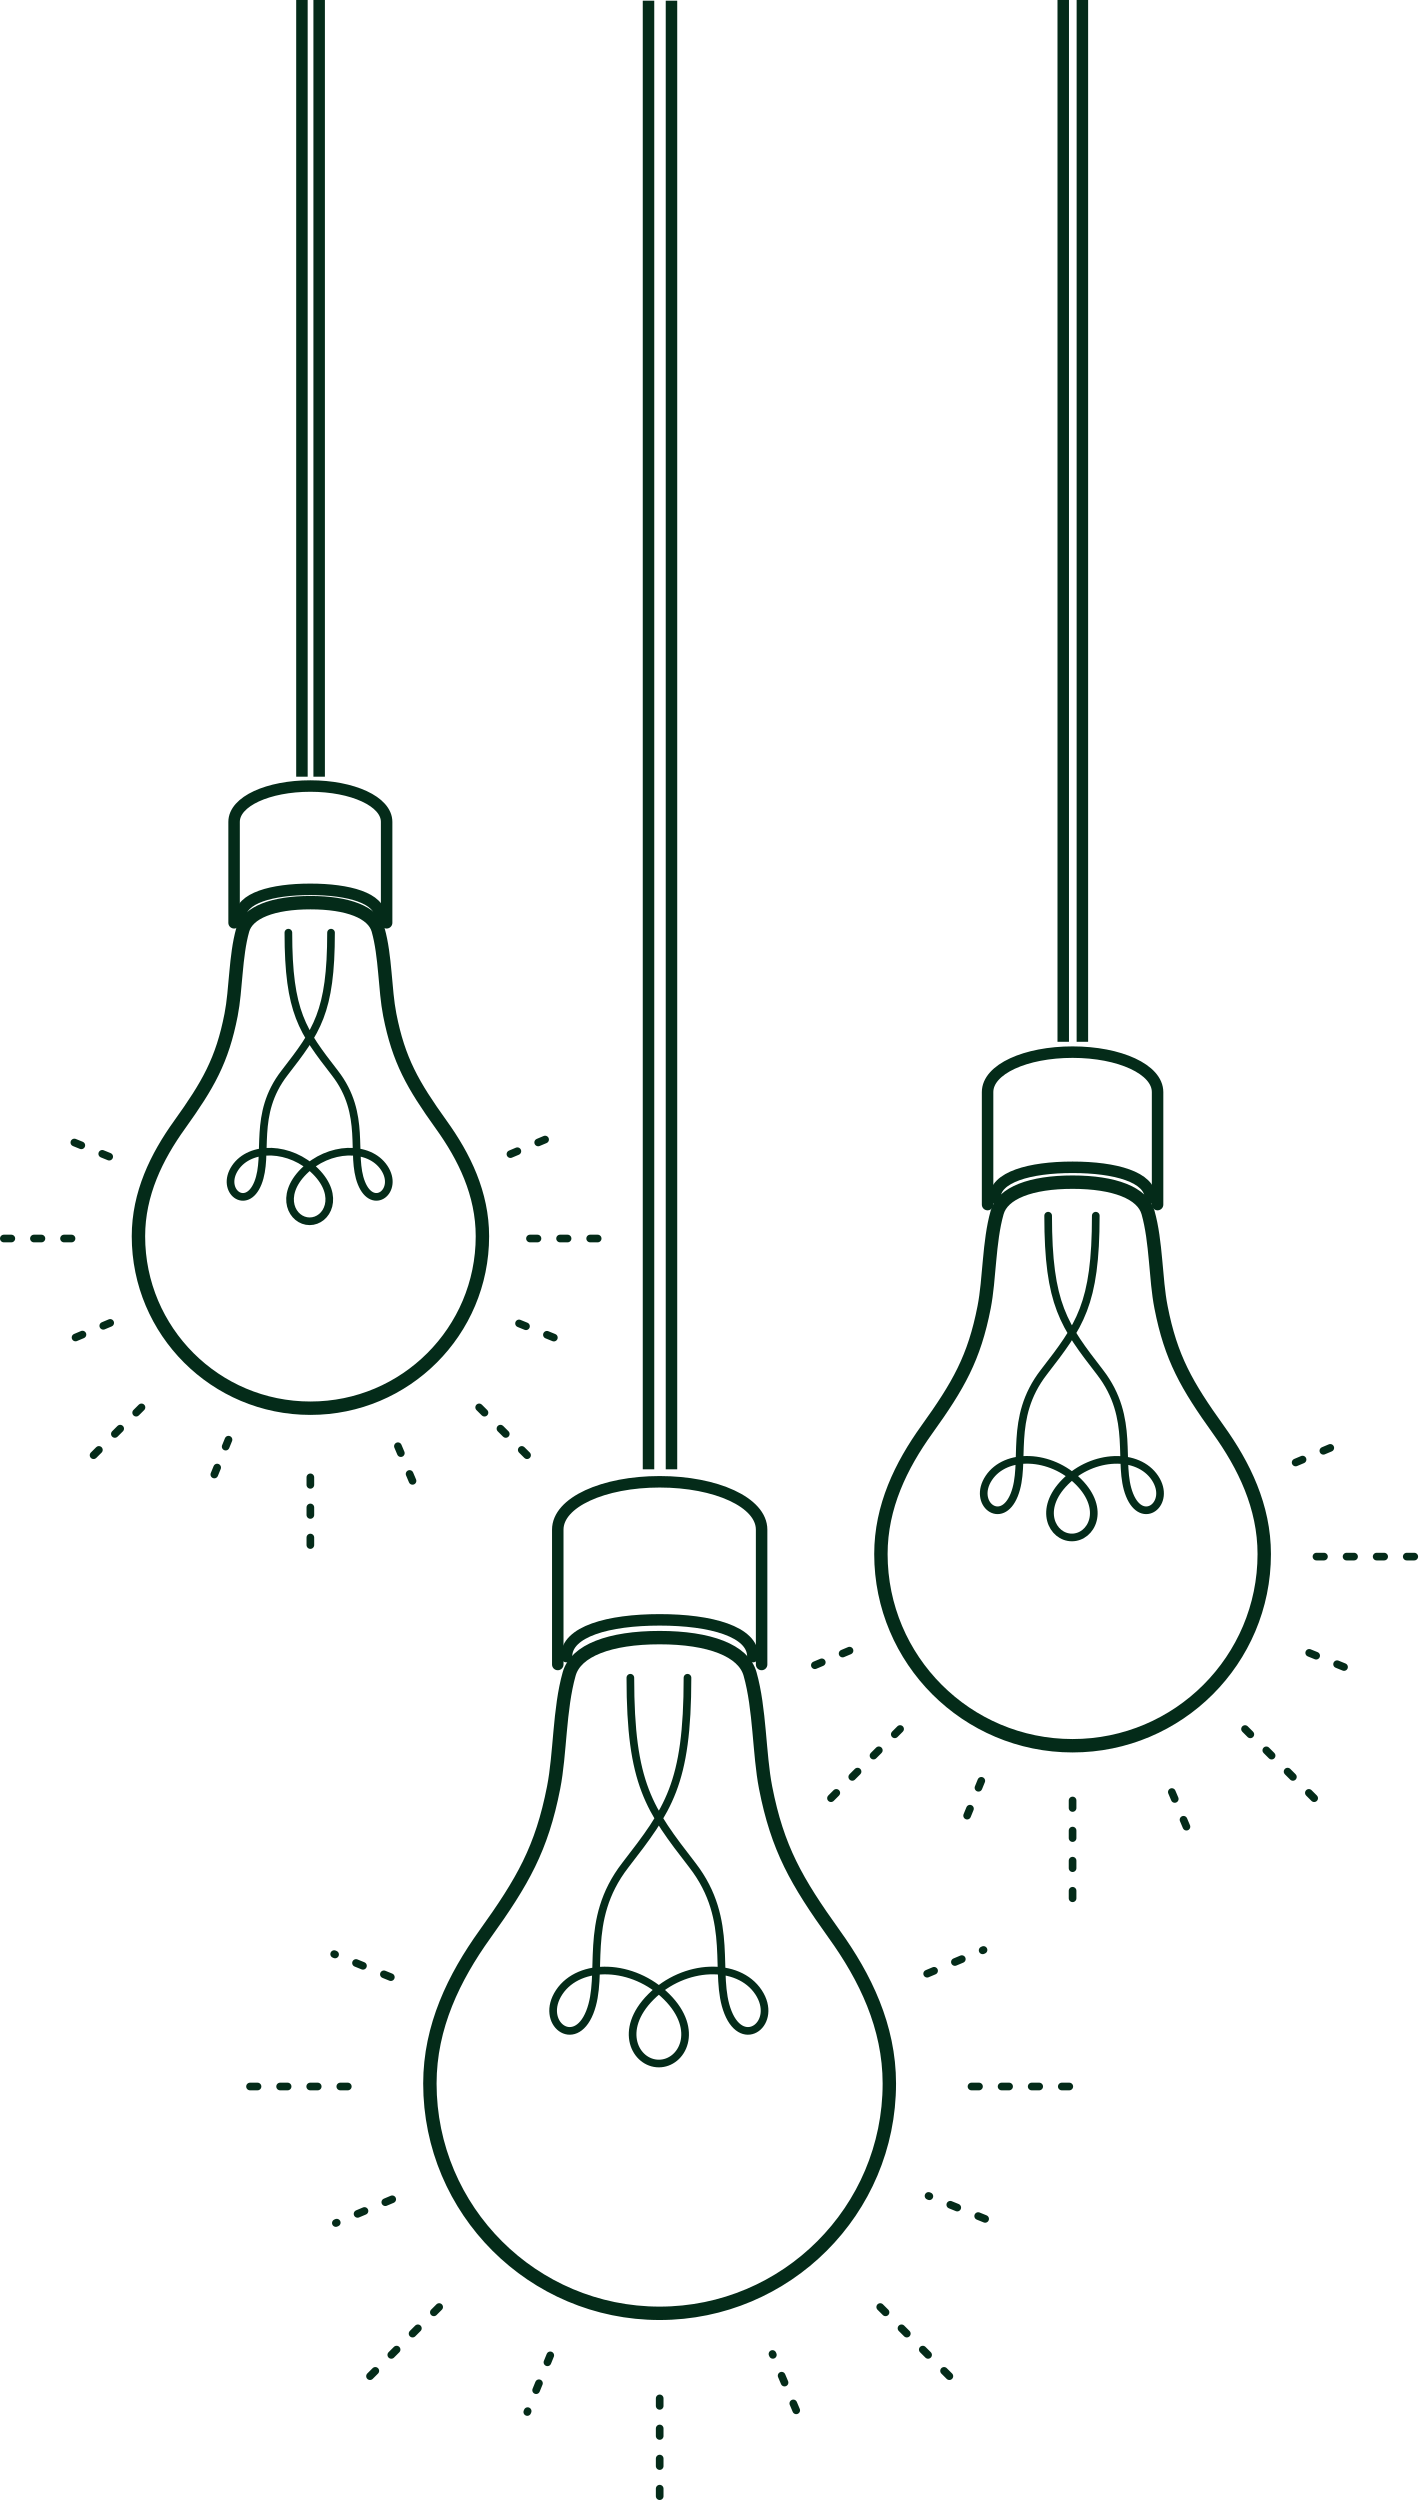
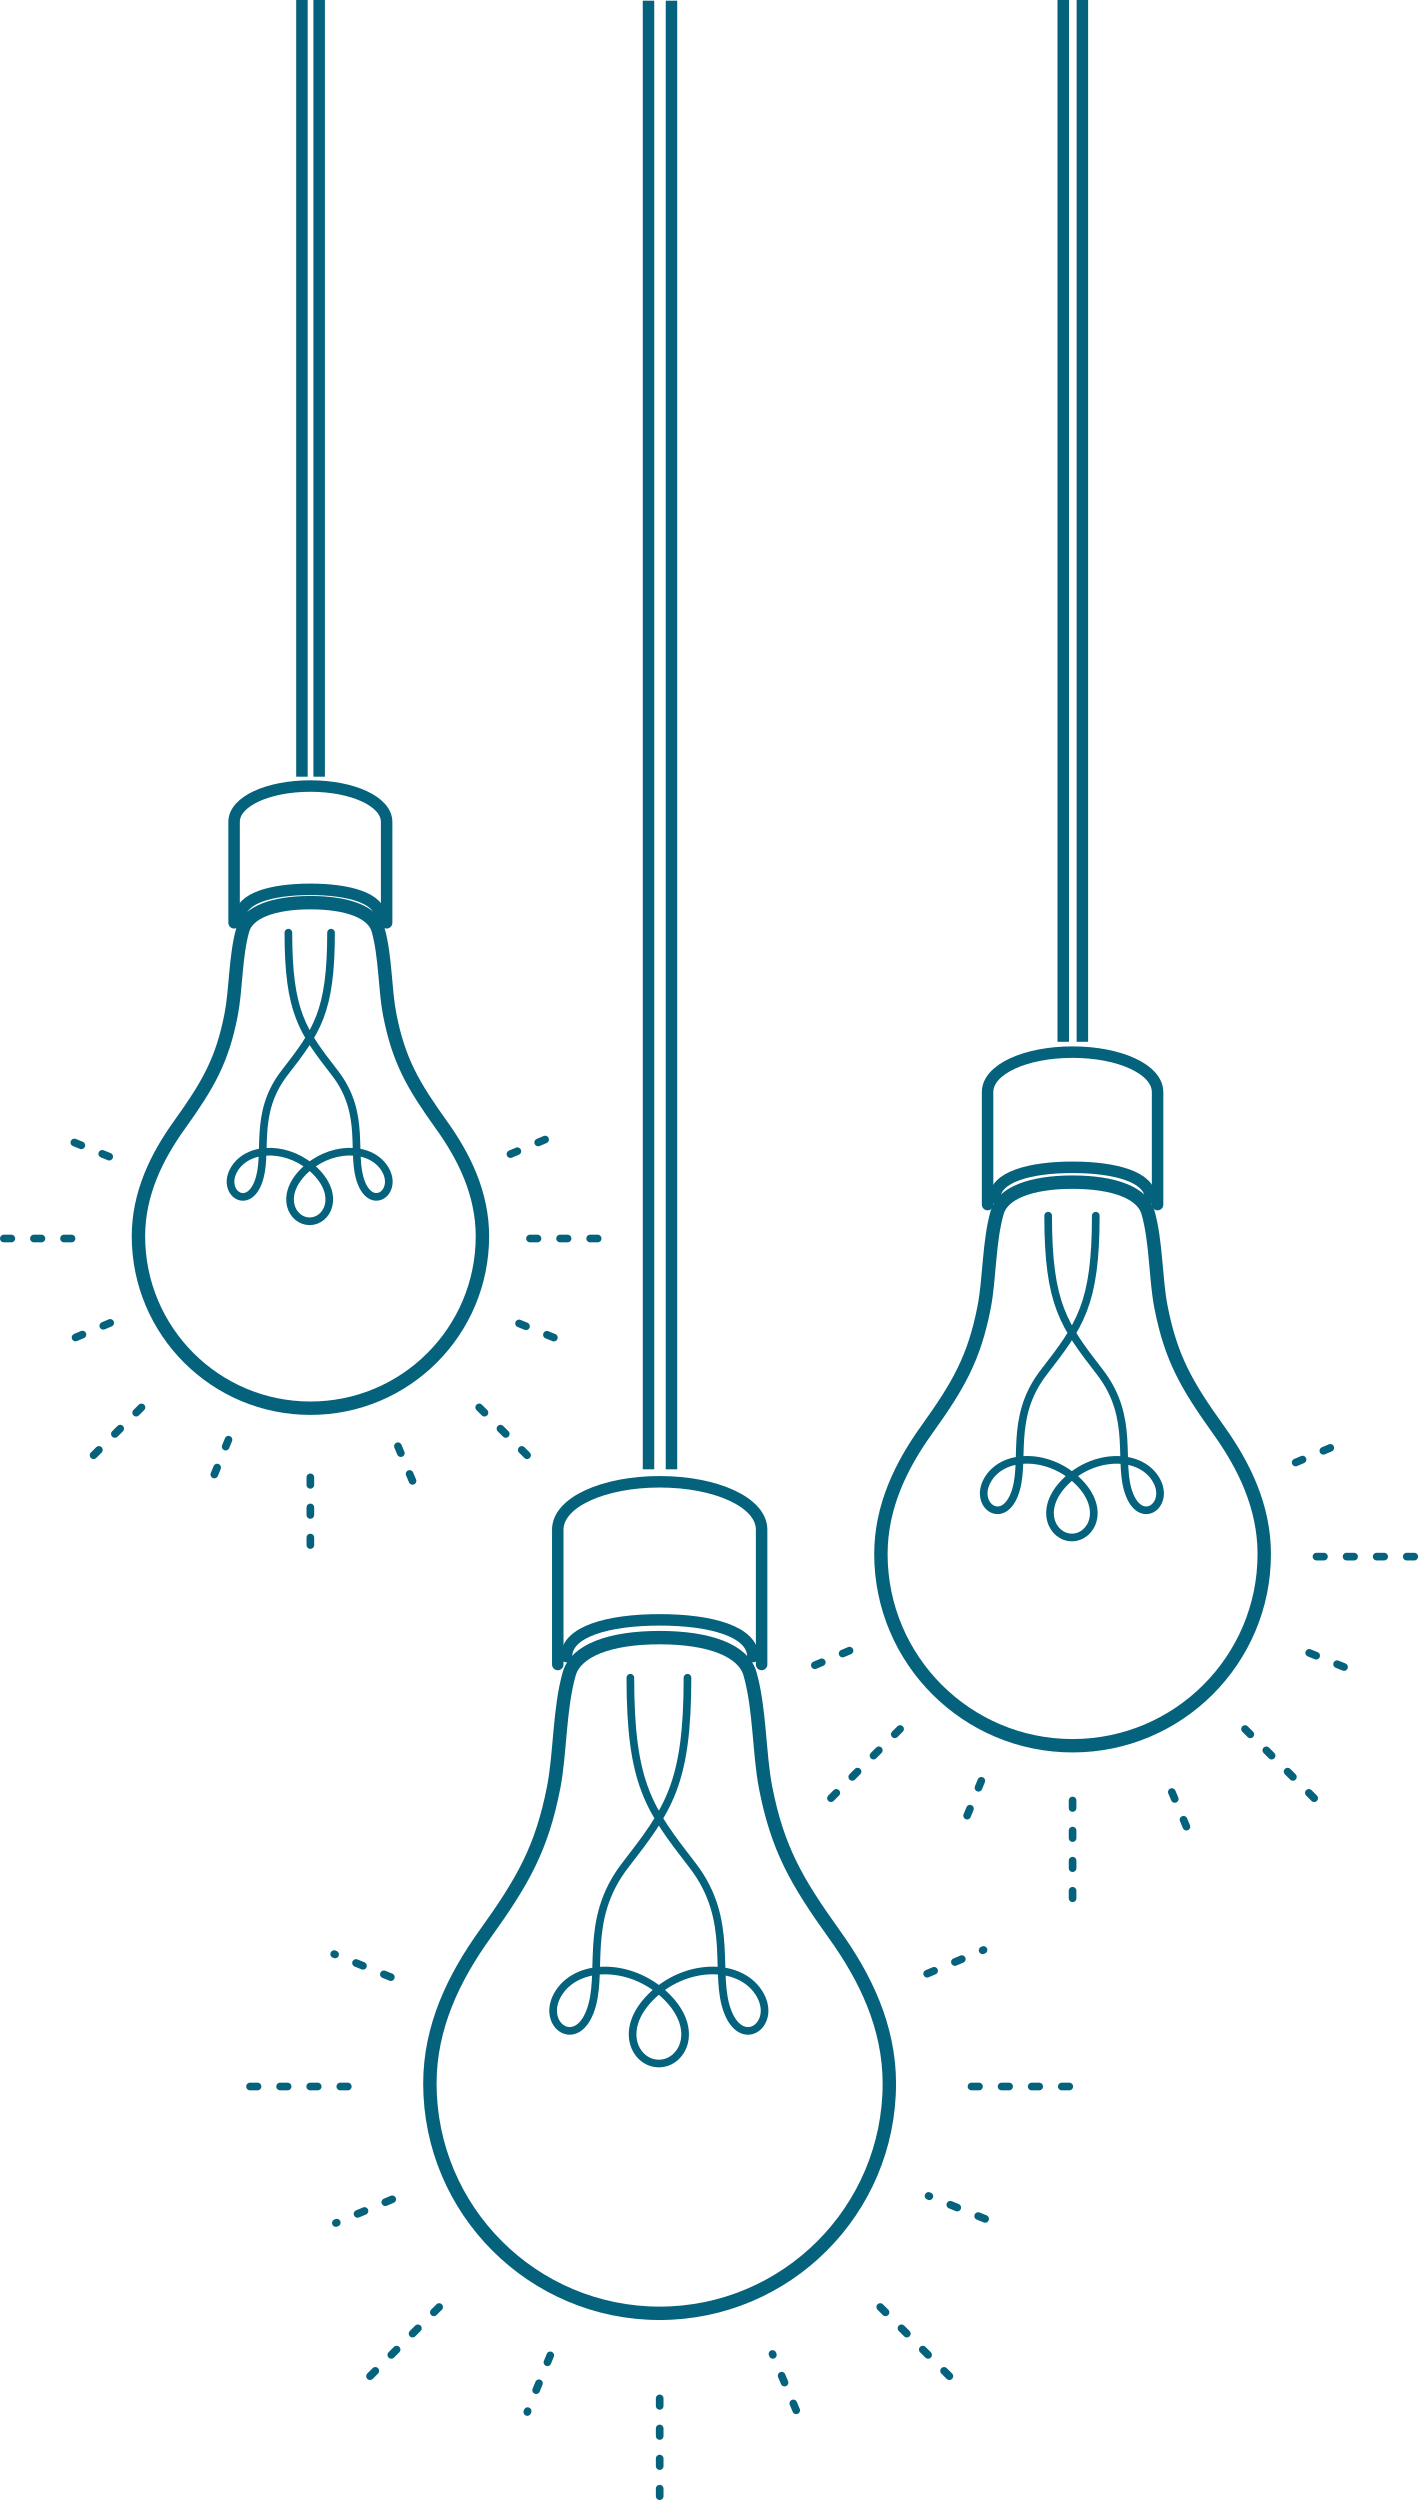
<svg xmlns="http://www.w3.org/2000/svg" id="Layer_2" data-name="Layer 2" viewBox="0 0 185.19 326.48">
  <defs>
    <style>
      .cls-1, .cls-2, .cls-3, .cls-4, .cls-5 {
        fill: none;
-         stroke: #042b19;
+         stroke: #05627C;
      }

      .cls-1, .cls-3, .cls-4, .cls-5 {
        stroke-linecap: round;
        stroke-linejoin: round;
      }

      .cls-2 {
        stroke-miterlimit: 10;
      }

      .cls-2, .cls-5 {
        stroke-width: 1.5px;
      }

      .cls-3 {
        stroke-dasharray: 0 0 .98 2.95;
      }

      .cls-4 {
        stroke-width: 1.75px;
      }
    </style>
  </defs>
  <g id="Layer_1-2" data-name="Layer 1">
    <g>
      <g>
        <g>
          <path class="cls-4" d="m86.15,302.1c-16.57,0-30.01-13.44-30.01-30.01,0-7.44,3.17-13.88,7.18-19.48,4.96-6.92,7.42-11.2,8.98-19.17.87-4.44.73-10.23,2.03-14.84.86-3.05,5.29-4.74,11.81-4.74,6.52,0,10.95,1.69,11.81,4.74,1.3,4.6,1.17,10.4,2.03,14.84,1.56,7.97,4.02,12.24,8.98,19.17,4.02,5.6,7.18,12.05,7.18,19.48,0,16.57-13.44,30.01-30.01,30.01Z" />
          <path class="cls-1" d="m82.32,219.1c0,13.93,2.47,17.2,8.11,24.49,5.63,7.29,2.65,14.25,4.64,19.22,1.99,4.97,6.63,1.33,3.98-2.65s-9.69-3.75-14.04.61c-4.36,4.36-2.01,8.71,1.03,8.71,3.05,0,5.39-4.36,1.03-8.71-4.36-4.36-11.39-4.58-14.04-.61-2.65,3.98,1.99,7.62,3.98,2.65,1.99-4.97-.99-11.93,4.64-19.22s8.13-10.56,8.13-24.49" />
          <line class="cls-3" x1="86.15" y1="325.98" x2="86.15" y2="310.39" />
          <line class="cls-3" x1="48.32" y1="310.31" x2="59.35" y2="299.28" />
          <line class="cls-3" x1="32.65" y1="272.48" x2="48.24" y2="272.48" />
          <line class="cls-3" x1="139.64" y1="272.48" x2="124.05" y2="272.48" />
          <line class="cls-3" x1="123.98" y1="310.31" x2="112.95" y2="299.28" />
          <g>
            <line class="cls-3" x1="71.86" y1="307.59" x2="68.86" y2="314.99" />
            <line class="cls-3" x1="51.22" y1="287.21" x2="43.86" y2="290.31" />
            <line class="cls-3" x1="51.04" y1="258.2" x2="43.64" y2="255.19" />
            <line class="cls-3" x1="121.08" y1="257.75" x2="128.44" y2="254.65" />
            <line class="cls-3" x1="128.65" y1="289.77" x2="121.26" y2="286.77" />
            <line class="cls-3" x1="103.98" y1="314.77" x2="100.88" y2="307.41" />
          </g>
        </g>
        <line class="cls-2" x1="87.69" y1=".09" x2="87.69" y2="191.88" />
        <line class="cls-2" x1="84.69" y1="191.88" x2="84.69" y2=".09" />
        <path class="cls-5" d="m99.46,217.37v-17.61c0-3.57-5.96-6.25-13.31-6.25s-13.31,2.68-13.31,6.25v17.61" />
        <path class="cls-5" d="m98.32,216.34c0-3.27-5.45-4.8-12.17-4.8s-12.17,1.53-12.17,4.8" />
      </g>
      <g>
        <g>
          <path class="cls-4" d="m140.07,227.98c-13.82,0-25.03-11.21-25.03-25.03,0-6.2,2.64-11.58,5.99-16.25,4.14-5.77,6.19-9.34,7.49-15.99.72-3.7.61-8.54,1.7-12.38.72-2.54,4.41-3.95,9.85-3.95,5.44,0,9.13,1.41,9.85,3.95,1.09,3.84.97,8.68,1.7,12.38,1.3,6.65,3.35,10.21,7.49,15.99,3.35,4.67,5.99,10.05,5.99,16.25,0,13.82-11.21,25.03-25.03,25.03Z" />
          <path class="cls-1" d="m136.88,158.76c0,11.62,2.06,14.35,6.76,20.43s2.21,11.89,3.87,16.03c1.66,4.15,5.53,1.11,3.32-2.21s-8.08-3.13-11.71.5-1.68,7.27.86,7.27c2.54,0,4.5-3.63.86-7.27s-9.5-3.82-11.71-.5c-2.21,3.32,1.66,6.36,3.32,2.21,1.66-4.15-.83-9.95,3.87-16.03,4.7-6.08,6.78-8.81,6.78-20.43" />
          <line class="cls-3" x1="140.07" y1="247.9" x2="140.07" y2="234.89" />
          <line class="cls-3" x1="108.52" y1="234.83" x2="117.71" y2="225.63" />
          <line class="cls-3" x1="184.69" y1="203.28" x2="171.68" y2="203.28" />
          <line class="cls-3" x1="171.62" y1="234.83" x2="162.42" y2="225.63" />
          <g>
            <line class="cls-3" x1="128.15" y1="232.56" x2="125.64" y2="238.73" />
            <line class="cls-3" x1="110.94" y1="215.56" x2="104.79" y2="218.15" />
            <line class="cls-3" x1="169.2" y1="190.99" x2="175.34" y2="188.4" />
            <line class="cls-3" x1="175.52" y1="217.7" x2="169.35" y2="215.19" />
            <line class="cls-3" x1="154.94" y1="238.55" x2="152.35" y2="232.41" />
          </g>
        </g>
        <line class="cls-2" x1="141.35" x2="141.35" y2="136.05" />
        <line class="cls-2" x1="138.85" y1="136.05" x2="138.85" />
        <path class="cls-5" d="m151.17,157.31v-14.69c0-2.98-4.97-5.22-11.1-5.22s-11.1,2.23-11.1,5.22v14.69" />
        <path class="cls-5" d="m150.22,156.45c0-2.73-4.54-4.01-10.15-4.01s-10.15,1.28-10.15,4.01" />
      </g>
      <g>
        <g>
          <path class="cls-4" d="m40.53,183.9c-12.4,0-22.45-10.05-22.45-22.45,0-5.56,2.37-10.39,5.38-14.58,3.71-5.18,5.56-8.38,6.72-14.34.65-3.32.55-7.66,1.52-11.1.65-2.28,3.96-3.55,8.84-3.55,4.88,0,8.19,1.26,8.84,3.55.97,3.44.87,7.78,1.52,11.1,1.17,5.96,3.01,9.16,6.72,14.34,3.01,4.19,5.38,9.01,5.38,14.58,0,12.4-10.05,22.45-22.45,22.45Z" />
          <path class="cls-1" d="m37.66,121.8c0,10.42,1.85,12.87,6.07,18.32s1.98,10.66,3.47,14.38,4.96.99,2.98-1.98c-1.98-2.98-7.25-2.81-10.51.45-3.26,3.26-1.51,6.52.77,6.52,2.28,0,4.03-3.26.77-6.52-3.26-3.26-8.52-3.43-10.51-.45-1.98,2.98,1.49,5.7,2.98,1.98,1.49-3.72-.74-8.93,3.47-14.38,4.22-5.46,6.08-7.9,6.08-18.32" />
          <line class="cls-3" x1="40.53" y1="201.77" x2="40.53" y2="190.1" />
          <line class="cls-3" x1="12.22" y1="190.04" x2="20.47" y2="181.8" />
          <line class="cls-3" x1=".5" y1="161.74" x2="12.16" y2="161.74" />
          <line class="cls-3" x1="78.05" y1="161.74" x2="68.89" y2="161.74" />
          <line class="cls-3" x1="68.83" y1="190.04" x2="60.58" y2="181.8" />
          <g>
            <line class="cls-3" x1="29.84" y1="188.01" x2="27.59" y2="193.54" />
            <line class="cls-3" x1="14.39" y1="172.76" x2="8.88" y2="175.08" />
            <line class="cls-3" x1="14.26" y1="151.05" x2="8.72" y2="148.8" />
            <line class="cls-3" x1="66.66" y1="150.72" x2="72.17" y2="148.4" />
            <line class="cls-3" x1="72.33" y1="174.68" x2="66.8" y2="172.43" />
            <line class="cls-3" x1="53.87" y1="193.39" x2="51.55" y2="187.88" />
          </g>
        </g>
        <line class="cls-2" x1="41.68" x2="41.68" y2="101.43" />
        <line class="cls-2" x1="39.43" y1="101.43" x2="39.43" />
        <path class="cls-5" d="m50.49,120.51v-13.18c0-2.67-4.46-4.68-9.96-4.68s-9.96,2-9.96,4.68v13.18" />
        <path class="cls-5" d="m49.63,119.73c0-2.44-4.08-3.59-9.11-3.59s-9.11,1.15-9.11,3.59" />
      </g>
    </g>
  </g>
</svg>
